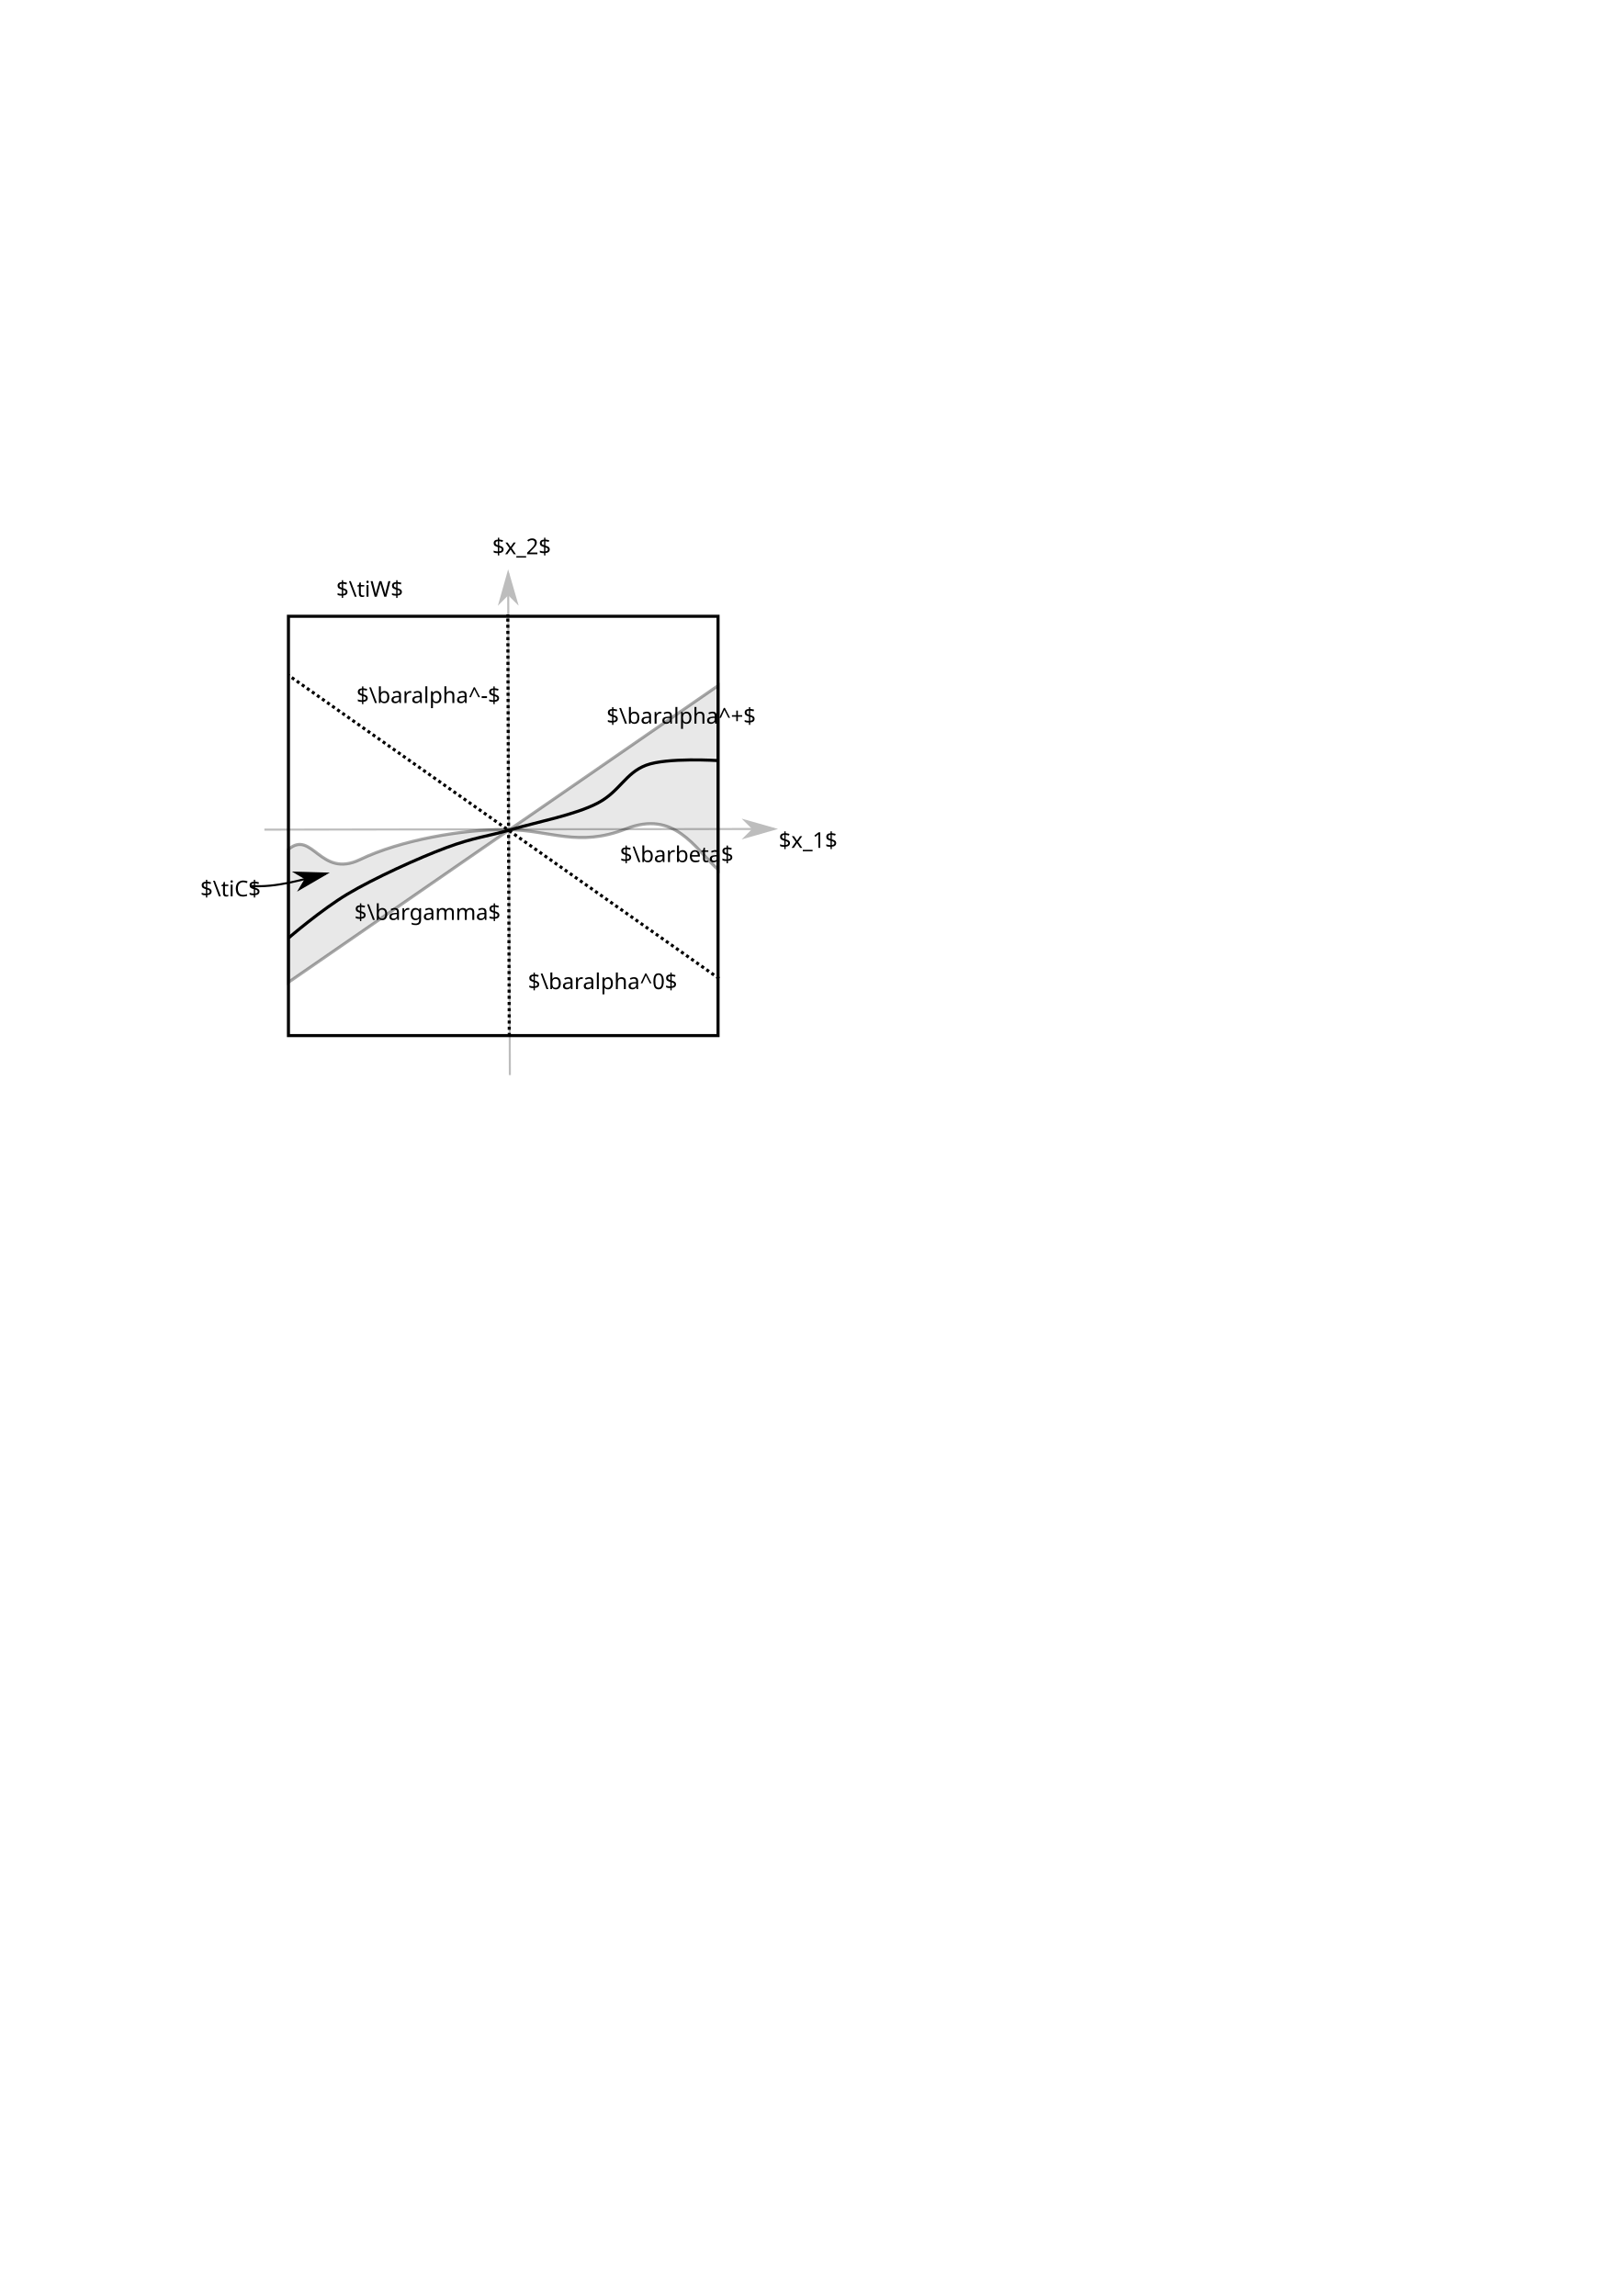
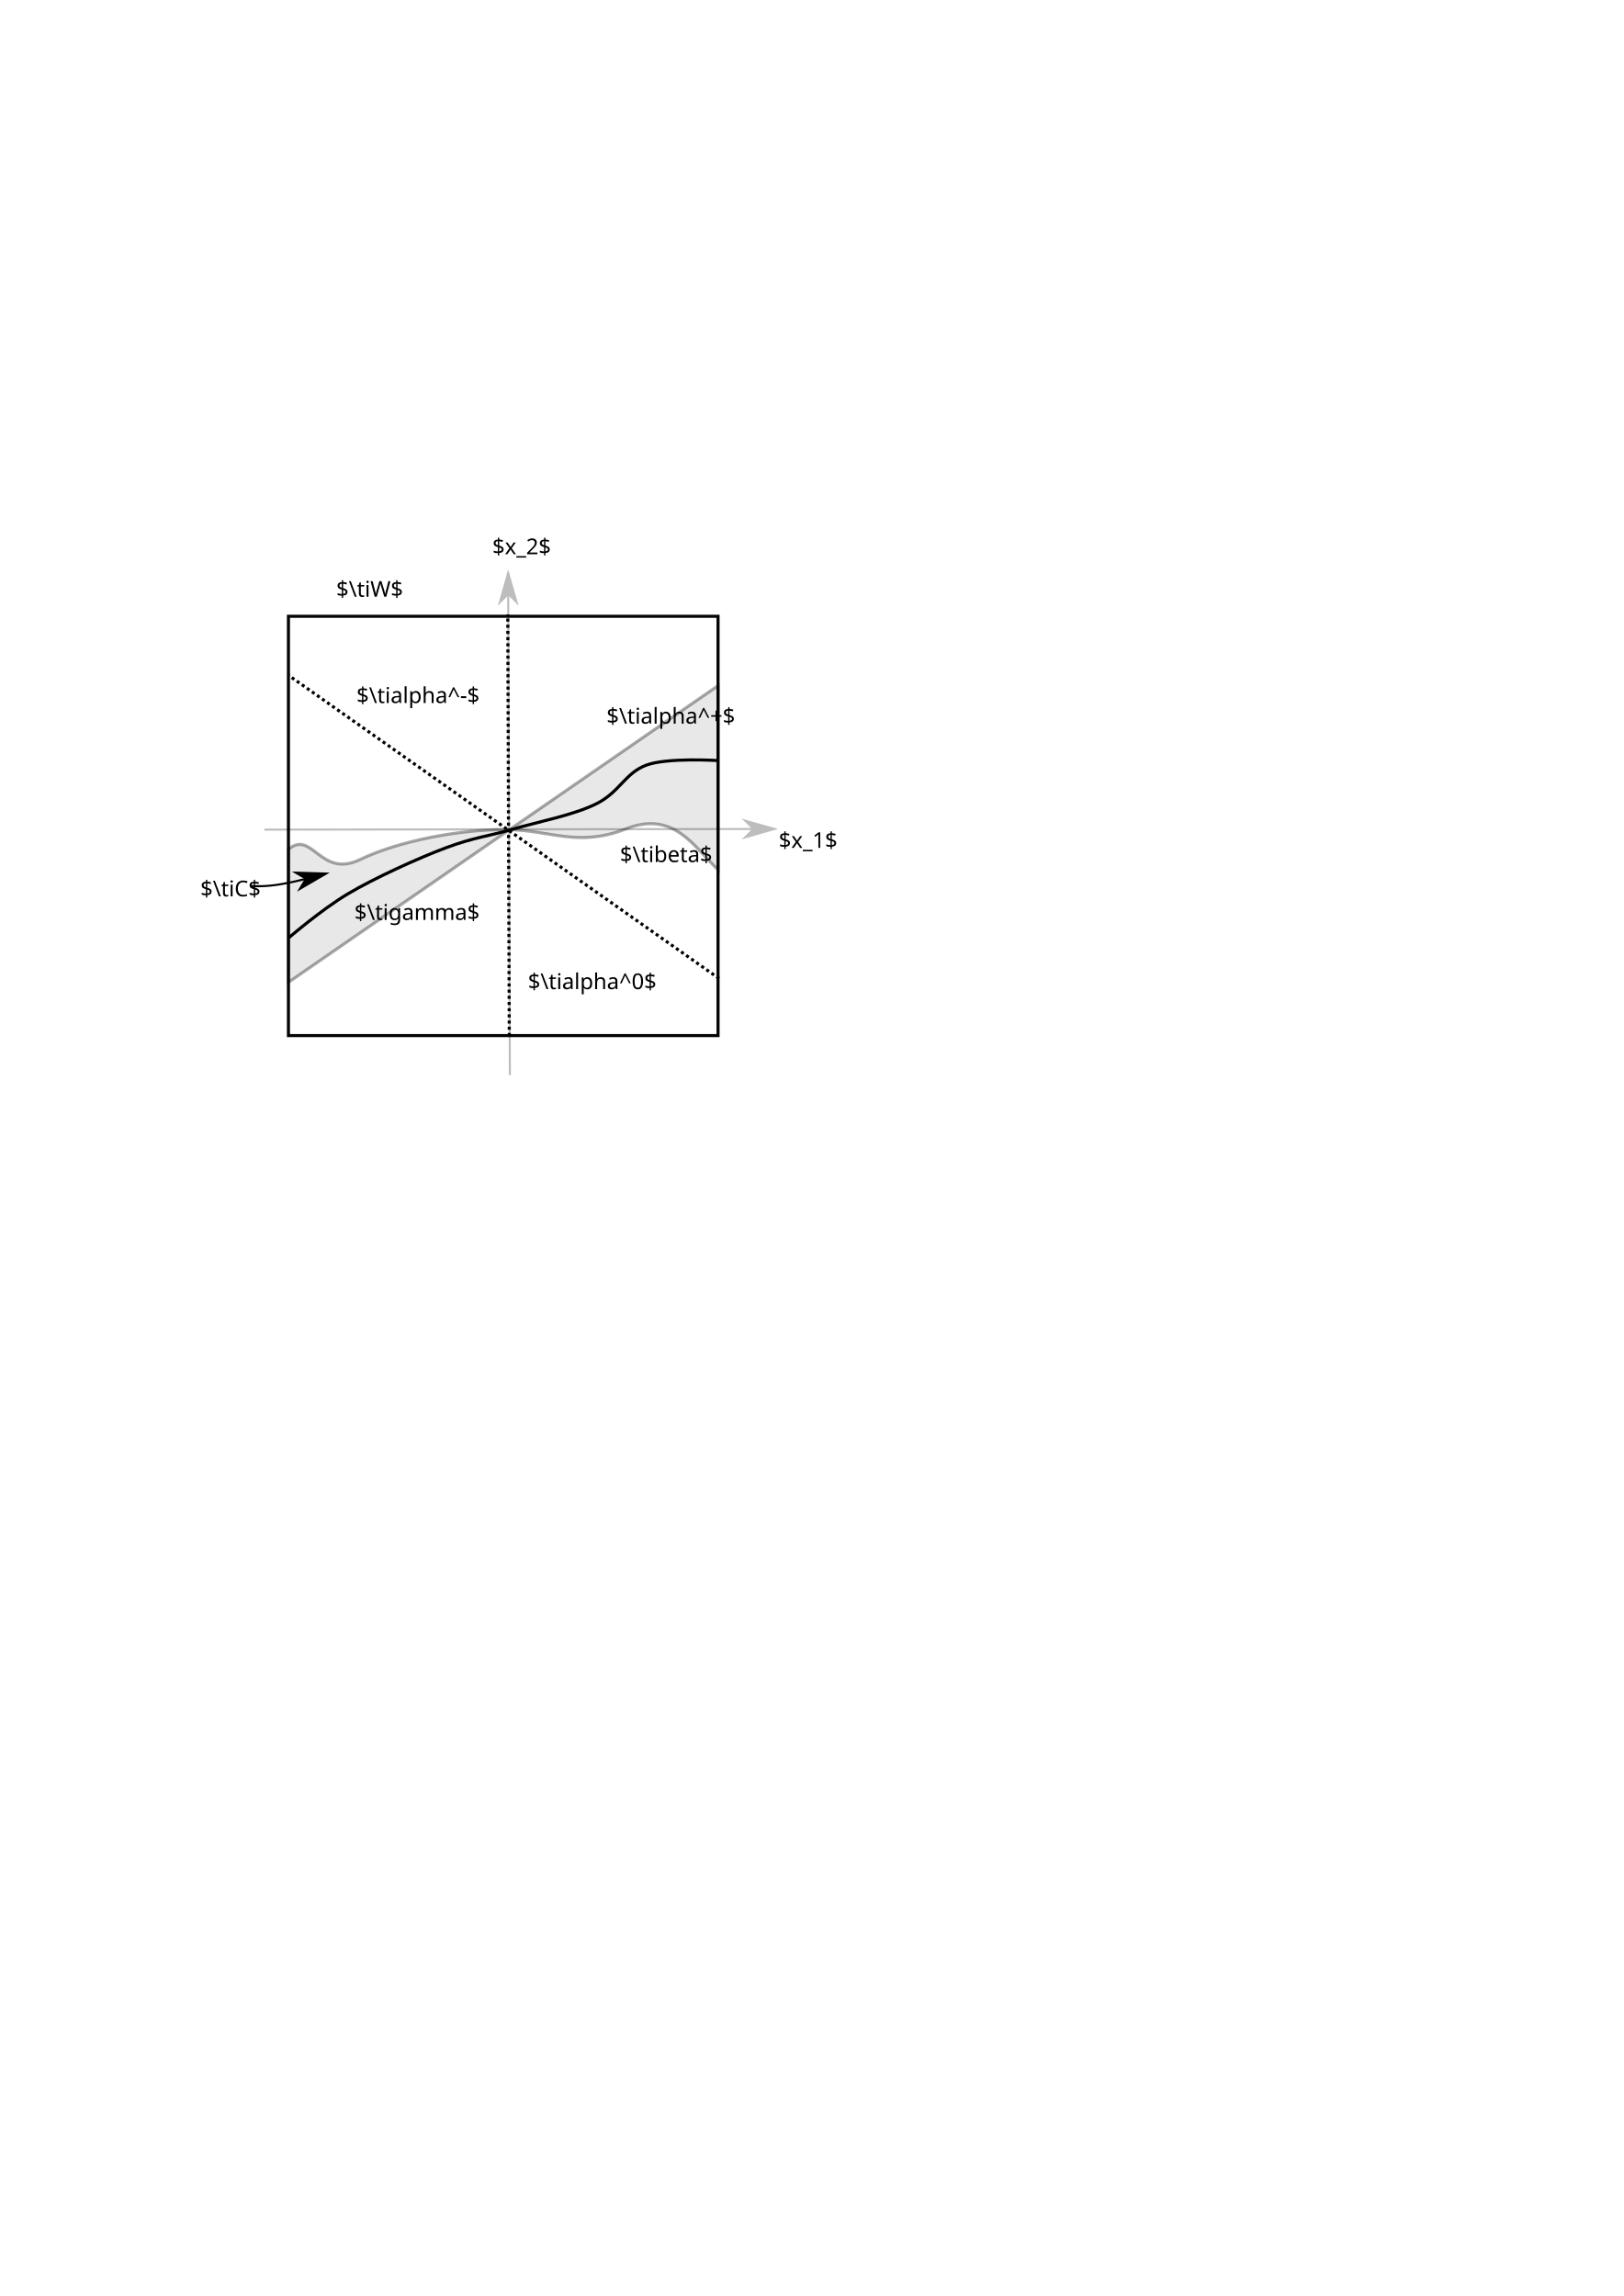
<svg xmlns="http://www.w3.org/2000/svg" width="210mm" height="297mm" viewBox="0 0 210 297" version="1.1" id="svg4141">
  <defs id="defs4135">
    <marker orient="auto" refY="0" refX="0" id="Arrow1Lend" style="overflow:visible">
      <path id="path46806" d="M 0,0 5,-5 -12.5,0 5,5 Z" style="fill:#bdbdbd;fill-opacity:1;fill-rule:evenodd;stroke:#bdbdbd;stroke-width:1pt;stroke-opacity:1" transform="matrix(-0.8,0,0,-0.8,-10,0)" />
    </marker>
    <marker style="overflow:visible" id="marker1036" refX="0" refY="0" orient="auto">
      <path transform="matrix(-0.8,0,0,-0.8,-10,0)" style="fill:#bdbdbd;fill-opacity:1;fill-rule:evenodd;stroke:#bdbdbd;stroke-width:1pt;stroke-opacity:1" d="M 0,0 5,-5 -12.5,0 5,5 Z" id="path1034" />
    </marker>
    <marker orient="auto" refY="0" refX="0" id="marker4067" style="overflow:visible">
      <path id="path2470" d="M 0,0 5,-5 -12.5,0 5,5 Z" style="fill:#000000;fill-opacity:1;fill-rule:evenodd;stroke:#000000;stroke-width:1pt;stroke-opacity:1" transform="matrix(-0.8,0,0,-0.8,-10,0)" />
    </marker>
  </defs>
  <g id="layer1">
    <path style="fill:none;stroke:#bdbdbd;stroke-width:0.265px;stroke-linecap:butt;stroke-linejoin:miter;stroke-opacity:1;marker-end:url(#Arrow1Lend)" d="M 65.943,139.067 65.721,74.16" id="path988" />
    <path style="fill:none;stroke:#bdbdbd;stroke-width:0.265px;stroke-linecap:butt;stroke-linejoin:miter;stroke-opacity:1;marker-end:url(#marker1036)" d="m 34.193,107.317 65.924,-0.085" id="path988-3" />
    <text xml:space="preserve" style="font-style:normal;font-weight:normal;font-size:2.822px;line-height:1.25;font-family:sans-serif;letter-spacing:0px;word-spacing:0px;fill:#000000;fill-opacity:1;stroke:none;stroke-width:0.265" x="100.717" y="109.679" id="text3105">
      <tspan id="tspan3103" x="100.717" y="109.679" style="stroke-width:0.265">$x_1$</tspan>
    </text>
    <text xml:space="preserve" style="font-style:normal;font-weight:normal;font-size:2.822px;line-height:1.25;font-family:sans-serif;letter-spacing:0px;word-spacing:0px;fill:#000000;fill-opacity:1;stroke:none;stroke-width:0.265" x="63.675" y="71.693" id="text3109">
      <tspan id="tspan3107" x="63.675" y="71.693" style="stroke-width:0.265">$x_2$</tspan>
    </text>
    <rect style="opacity:1;fill:none;fill-opacity:0.074;stroke:#000000;stroke-width:0.4;stroke-miterlimit:4;stroke-dasharray:none;stroke-dashoffset:0;stroke-opacity:0.979" id="rect3882" width="55.562" height="54.24" x="37.305" y="79.719" />
    <path style="fill:#000000;fill-opacity:0.09;stroke:#000000;stroke-width:0.4;stroke-linecap:butt;stroke-linejoin:miter;stroke-miterlimit:4;stroke-dasharray:none;stroke-opacity:0.346" d="M 37.311,127.06 92.873,88.696 v 23.812 c -3.111,-2.924 -5.68,-7.734 -11.906,-5.292 -6.226,2.442 -9.705,0.162 -15.403,0.095 -5.697,-0.068 -13.827,1.38 -18.993,3.874 -5.166,2.494 -6.174,-3.913 -9.26,-1.323 z" id="path4060" />
    <path style="fill:none;stroke:#000000;stroke-width:0.265;stroke-linecap:butt;stroke-linejoin:miter;stroke-miterlimit:4;stroke-dasharray:none;stroke-opacity:1;marker-end:url(#marker4067)" d="m 32.529,114.611 c 3.207,0.207 6.414,-0.788 9.622,-1.604" id="path4064" />
    <text xml:space="preserve" style="font-style:normal;font-weight:normal;font-size:2.822px;line-height:1.25;font-family:sans-serif;letter-spacing:0px;word-spacing:0px;fill:#000000;fill-opacity:1;stroke:none;stroke-width:0.265" x="25.914" y="115.947" id="text4125">
      <tspan id="tspan4123" x="25.914" y="115.947" style="stroke-width:0.265">$\tiC$</tspan>
    </text>
    <text xml:space="preserve" style="font-style:normal;font-weight:normal;font-size:2.822px;line-height:1.25;font-family:sans-serif;letter-spacing:0px;word-spacing:0px;fill:#000000;fill-opacity:1;stroke:none;stroke-width:0.265" x="43.487" y="77.193" id="text4129">
      <tspan id="tspan4127" x="43.487" y="77.193" style="stroke-width:0.265">$\tiW$</tspan>
    </text>
    <path style="fill:none;stroke:#000000;stroke-width:0.4;stroke-linecap:butt;stroke-linejoin:miter;stroke-miterlimit:4;stroke-dasharray:0.4,0.4;stroke-opacity:1;stroke-dashoffset:0" d="M 65.868,134.009 65.673,79.475" id="path4816" />
    <path style="fill:none;stroke:#000000;stroke-width:0.4;stroke-linecap:butt;stroke-linejoin:miter;stroke-miterlimit:4;stroke-dasharray:0.4,0.4;stroke-opacity:1;stroke-dashoffset:0" d="M 92.998,126.577 37.325,87.358" id="path4818" />
    <text xml:space="preserve" style="font-style:normal;font-weight:normal;font-size:2.822px;line-height:1.25;font-family:sans-serif;letter-spacing:0px;word-spacing:0px;fill:#000000;fill-opacity:1;stroke:none;stroke-width:0.265" x="46.104" y="90.935" id="text4822">
-       <tspan id="tspan4820" x="46.104" y="90.935" style="stroke-width:0.265">$\baralpha^-$</tspan>
+       <tspan id="tspan4820" x="46.104" y="90.935" style="stroke-width:0.265">$\tialpha^-$</tspan>
    </text>
    <text xml:space="preserve" style="font-style:normal;font-weight:normal;font-size:2.822px;line-height:1.25;font-family:sans-serif;letter-spacing:0px;word-spacing:0px;fill:#000000;fill-opacity:1;stroke:none;stroke-width:0.265" x="78.444" y="93.608" id="text4826">
-       <tspan id="tspan4824" x="78.444" y="93.608" style="stroke-width:0.265">$\baralpha^+$</tspan>
+       <tspan id="tspan4824" x="78.444" y="93.608" style="stroke-width:0.265">$\tialpha^+$</tspan>
    </text>
    <text xml:space="preserve" style="font-style:normal;font-weight:normal;font-size:2.822px;line-height:1.25;font-family:sans-serif;letter-spacing:0px;word-spacing:0px;fill:#000000;fill-opacity:1;stroke:none;stroke-width:0.265" x="68.287" y="127.952" id="text4830">
-       <tspan id="tspan4828" x="68.287" y="127.952" style="stroke-width:0.265">$\baralpha^0$</tspan>
+       <tspan id="tspan4828" x="68.287" y="127.952" style="stroke-width:0.265">$\tialpha^0$</tspan>
    </text>
    <text xml:space="preserve" style="font-style:normal;font-weight:normal;font-size:2.822px;line-height:1.25;font-family:sans-serif;letter-spacing:0px;word-spacing:0px;fill:#000000;fill-opacity:1;stroke:none;stroke-width:0.265" x="80.181" y="111.515" id="text4834">
-       <tspan id="tspan4832" x="80.181" y="111.515" style="stroke-width:0.265">$\barbeta$</tspan>
+       <tspan id="tspan4832" x="80.181" y="111.515" style="stroke-width:0.265">$\tibeta$</tspan>
    </text>
    <path style="fill:none;stroke:#000000;stroke-width:0.4;stroke-linecap:butt;stroke-linejoin:miter;stroke-miterlimit:4;stroke-dasharray:none;stroke-opacity:1" d="m 37.351,121.304 c 0,0 4.21,-3.626 7.584,-5.646 3.373,-2.02 9.205,-4.681 12.796,-6.014 3.591,-1.333 5.26,-1.42 8.519,-2.372 3.259,-0.952 8.142,-1.872 11.025,-3.374 2.883,-1.502 3.579,-3.882 6.281,-4.911 2.702,-1.029 9.354,-0.601 9.354,-0.601" id="path4904" />
    <text xml:space="preserve" style="font-style:normal;font-weight:normal;font-size:2.822px;line-height:1.25;font-family:sans-serif;letter-spacing:0px;word-spacing:0px;fill:#000000;fill-opacity:1;stroke:none;stroke-width:0.265" x="45.837" y="118.998" id="text4968">
-       <tspan id="tspan4966" x="45.837" y="118.998" style="stroke-width:0.265">$\bargamma$</tspan>
+       <tspan id="tspan4966" x="45.837" y="118.998" style="stroke-width:0.265">$\tigamma$</tspan>
    </text>
  </g>
</svg>
